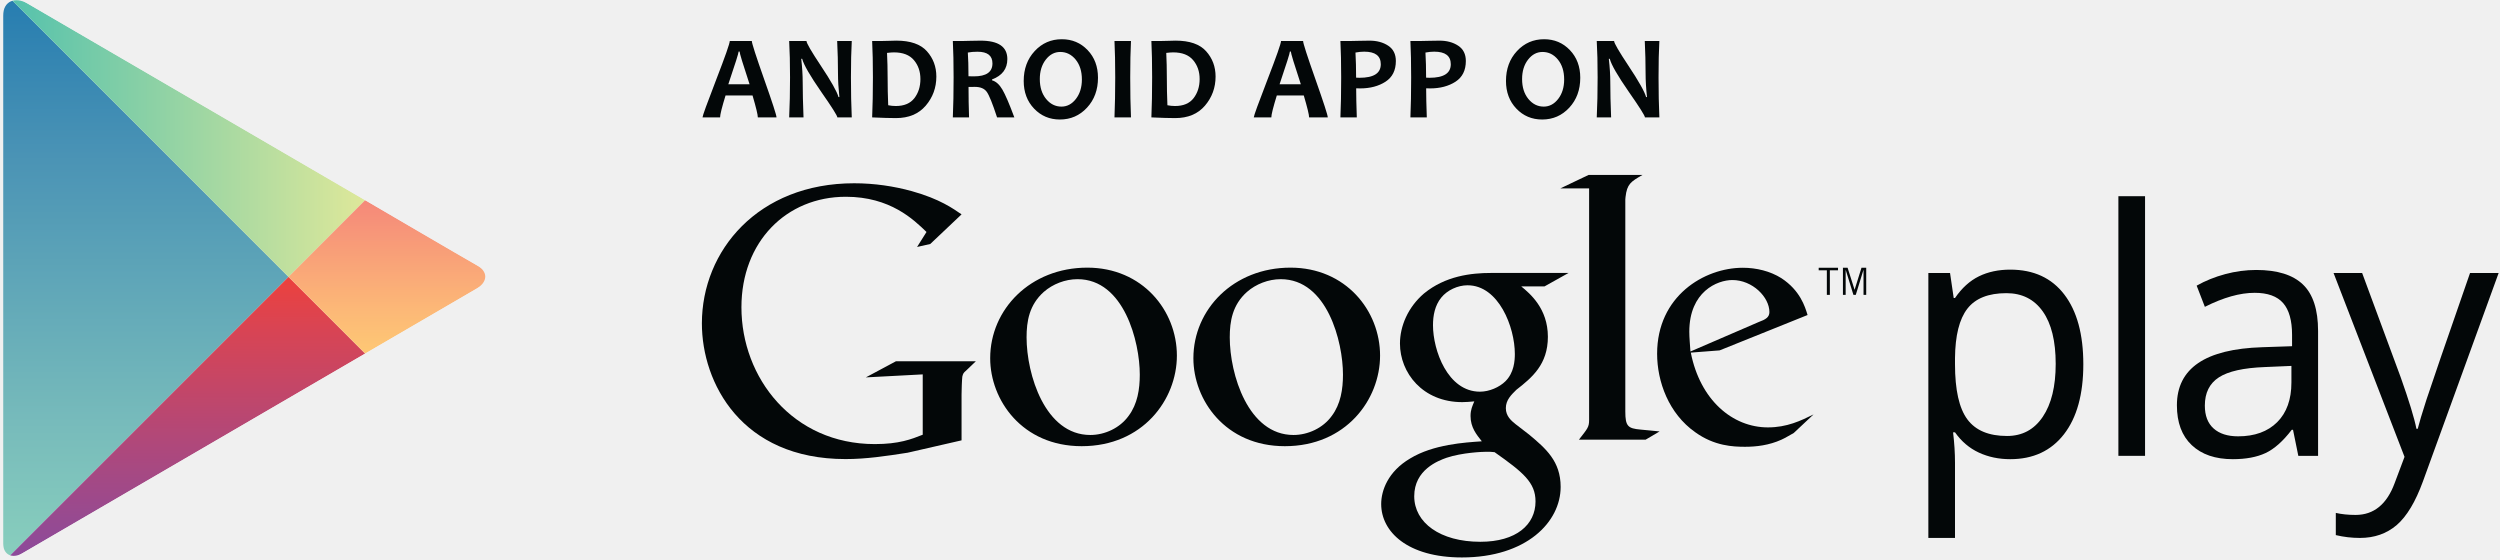
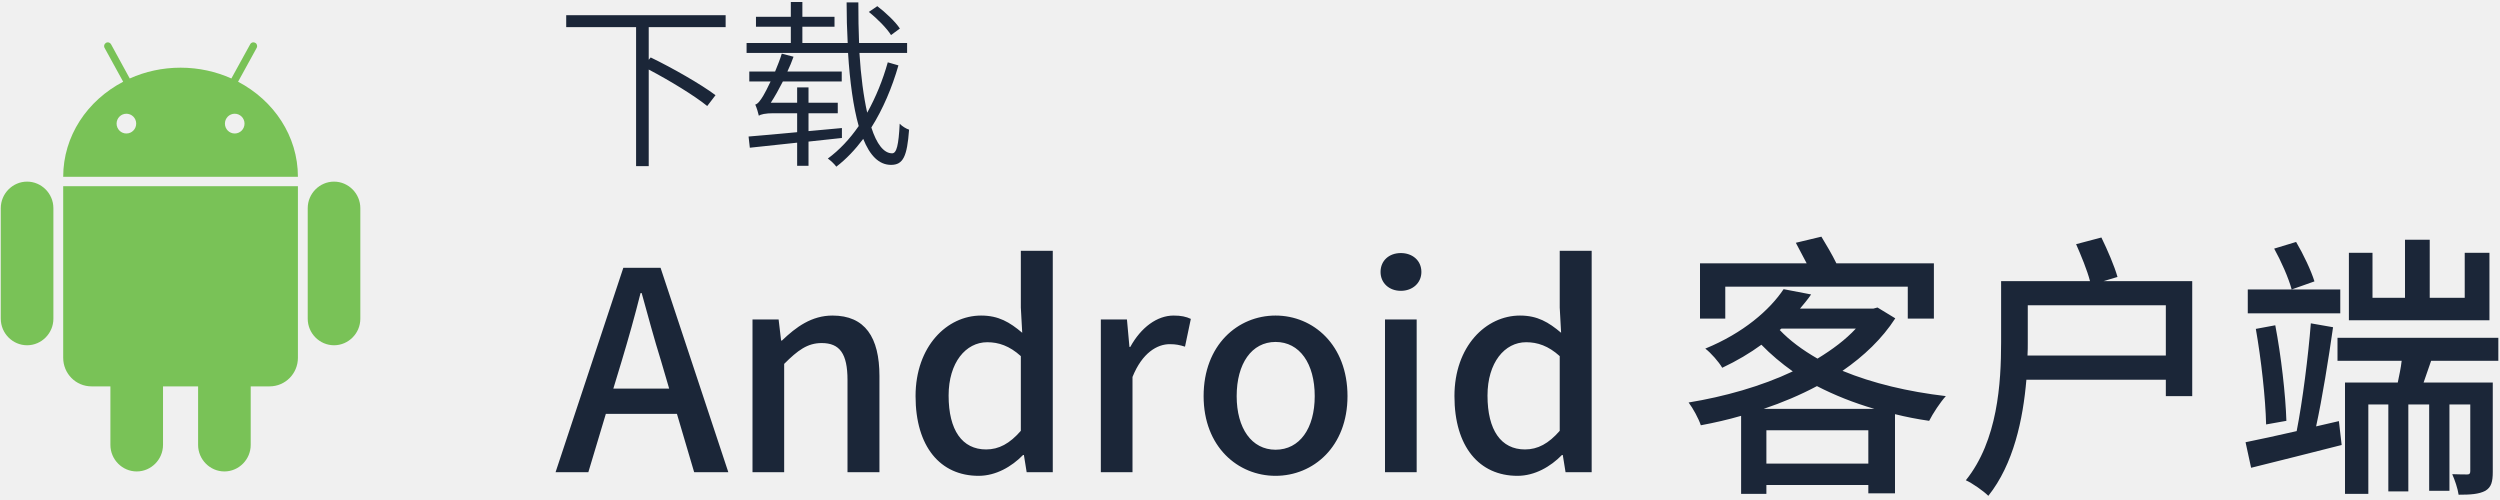
- <svg xmlns="http://www.w3.org/2000/svg" xmlns:xlink="http://www.w3.org/1999/xlink" width="143px" height="32px" viewBox="0 0 143 32" version="1.1">
-   <defs>
-     <path d="M20.887,11.451 L14.297,7.613 C14.297,7.613 2.293,0.618 1.587,0.207 C0.881,-0.204 0.178,0.045 0.178,0.904 C0.178,2.336 0.178,15.838 0.178,15.838 C0.178,15.838 0.178,30.429 0.178,31.074 C0.178,31.718 0.681,31.996 1.294,31.639 C1.907,31.281 14.297,24.063 14.297,24.063 L20.887,20.225 C20.887,20.225 26.477,16.968 27.221,16.535 C27.964,16.102 27.892,15.508 27.265,15.167 C26.638,14.826 20.887,11.451 20.887,11.451 Z" id="path-1" />
-     <linearGradient x1="50%" y1="0%" x2="50%" y2="100%" id="linearGradient-3">
-       <stop stop-color="#257CB0" offset="0%" />
-       <stop stop-color="#4A93B5" offset="28.63%" />
-       <stop stop-color="#78BCBB" offset="76.7%" />
-       <stop stop-color="#89CFBD" offset="100%" />
-     </linearGradient>
-     <path d="M20.887,11.451 L14.297,7.613 C14.297,7.613 2.293,0.618 1.587,0.207 C0.881,-0.204 0.178,0.045 0.178,0.904 C0.178,2.336 0.178,15.838 0.178,15.838 C0.178,15.838 0.178,30.429 0.178,31.074 C0.178,31.718 0.681,31.996 1.294,31.639 C1.907,31.281 14.297,24.063 14.297,24.063 L20.887,20.225 C20.887,20.225 26.477,16.968 27.221,16.535 C27.964,16.102 27.892,15.508 27.265,15.167 C26.638,14.826 20.887,11.451 20.887,11.451 Z" id="path-4" />
-     <linearGradient x1="0%" y1="50%" x2="100.001%" y2="50%" id="linearGradient-6">
-       <stop stop-color="#52C1AD" offset="0%" />
-       <stop stop-color="#DEE89A" offset="100%" />
-     </linearGradient>
-     <path d="M20.887,11.451 L14.297,7.613 C14.297,7.613 2.293,0.618 1.587,0.207 C0.881,-0.204 0.178,0.045 0.178,0.904 C0.178,2.336 0.178,15.838 0.178,15.838 C0.178,15.838 0.178,30.429 0.178,31.074 C0.178,31.718 0.681,31.996 1.294,31.639 C1.907,31.281 14.297,24.063 14.297,24.063 L20.887,20.225 C20.887,20.225 26.477,16.968 27.221,16.535 C27.964,16.102 27.892,15.508 27.265,15.167 C26.638,14.826 20.887,11.451 20.887,11.451 Z" id="path-7" />
-     <linearGradient x1="50%" y1="-0.001%" x2="50%" y2="100%" id="linearGradient-9">
-       <stop stop-color="#EC413D" offset="0%" />
-       <stop stop-color="#DA4452" offset="16.68%" />
-       <stop stop-color="#B0487A" offset="57.48%" />
-       <stop stop-color="#954A92" offset="86.19%" />
-       <stop stop-color="#8A4A9D" offset="100%" />
-     </linearGradient>
-     <path d="M20.887,11.451 L14.297,7.613 C14.297,7.613 2.293,0.618 1.587,0.207 C0.881,-0.204 0.178,0.045 0.178,0.904 C0.178,2.336 0.178,15.838 0.178,15.838 C0.178,15.838 0.178,30.429 0.178,31.074 C0.178,31.718 0.681,31.996 1.294,31.639 C1.907,31.281 14.297,24.063 14.297,24.063 L20.887,20.225 C20.887,20.225 26.477,16.968 27.221,16.535 C27.964,16.102 27.892,15.508 27.265,15.167 C26.638,14.826 20.887,11.451 20.887,11.451 Z" id="path-10" />
-     <linearGradient x1="50.001%" y1="-0.001%" x2="50.001%" y2="100.001%" id="linearGradient-12">
-       <stop stop-color="#F58879" offset="0%" />
-       <stop stop-color="#F69079" offset="11.94%" />
-       <stop stop-color="#FCB877" offset="71.28%" />
-       <stop stop-color="#FEC874" offset="100%" />
-     </linearGradient>
-   </defs>
+ <svg xmlns="http://www.w3.org/2000/svg" width="180px" height="36px" viewBox="0 0 180 36" version="1.1">
  <g id="Page-1" stroke="none" stroke-width="1" fill="none" fill-rule="evenodd">
-     <g id="index" transform="translate(-336, -527)">
-       <g id="Group" transform="translate(130, 513)">
-         <g id="download-android" transform="translate(192, 0)">
-           <g id="if_android-app-on-google-play_720092" transform="translate(14, 14)">
-             <g id="PLAY_1_">
-               <g id="polygon130-Clipped">
-                 <g>
-                   <mask id="mask-2" fill="white">
-                     <use xlink:href="#path-1" />
-                   </mask>
-                   <g id="path-1" />
-                   <polygon id="polygon130" fill="url(#linearGradient-3)" mask="url(#mask-2)" points="16.503 15.838 0.179 -0.494 0.179 15.838 0.179 32.17" />
-                 </g>
-               </g>
-               <g id="polygon137-Clipped">
-                 <g>
-                   <mask id="mask-5" fill="white">
-                     <use xlink:href="#path-4" />
-                   </mask>
-                   <g id="path-4" />
-                   <polygon id="polygon137" fill="url(#linearGradient-6)" mask="url(#mask-5)" points="0.179 -0.494 16.503 15.838 20.887 11.451 14.298 7.612 0.179 -0.613" />
-                 </g>
-               </g>
-               <g id="polygon150-Clipped">
-                 <g>
-                   <mask id="mask-8" fill="white">
-                     <use xlink:href="#path-7" />
-                   </mask>
-                   <g id="path-7" />
-                   <polygon id="polygon150" fill="url(#linearGradient-9)" mask="url(#mask-8)" points="20.887 20.224 16.503 15.838 0.179 32.17 0.179 32.288 14.298 24.063" />
-                 </g>
-               </g>
-               <g id="polygon161-Clipped">
-                 <g>
-                   <mask id="mask-11" fill="white">
-                     <use xlink:href="#path-10" />
-                   </mask>
-                   <g id="path-10" />
-                   <polygon id="polygon161" fill="url(#linearGradient-12)" mask="url(#mask-11)" points="28.417 15.838 20.887 11.451 16.503 15.838 20.887 20.224" />
-                 </g>
-               </g>
-             </g>
-             <g id="g163" transform="translate(110, 11)" fill="#030708">
-               <path d="M4.986,15.265 C4.33,15.265 3.732,15.139 3.19,14.888 C2.649,14.637 2.193,14.25 1.826,13.729 L1.716,13.729 C1.789,14.34 1.826,14.919 1.826,15.466 L1.826,19.77 L0.302,19.77 L0.302,4.614 L1.542,4.614 L1.752,6.046 L1.826,6.046 C2.218,5.473 2.675,5.06 3.195,4.805 C3.715,4.55 4.313,4.423 4.986,4.423 C6.321,4.423 7.352,4.897 8.077,5.845 C8.803,6.793 9.166,8.123 9.166,9.835 C9.166,11.553 8.797,12.887 8.059,13.839 C7.321,14.79 6.297,15.265 4.986,15.265 Z M4.766,5.769 C3.737,5.769 2.993,6.065 2.534,6.656 C2.074,7.248 1.839,8.19 1.826,9.482 L1.826,9.834 C1.826,11.304 2.062,12.356 2.534,12.989 C3.005,13.623 3.762,13.938 4.802,13.938 C5.673,13.938 6.354,13.573 6.847,12.841 C7.34,12.11 7.586,11.101 7.586,9.815 C7.586,8.511 7.34,7.51 6.847,6.814 C6.354,6.117 5.66,5.769 4.766,5.769 Z" id="path165" fill-rule="nonzero" />
-               <polygon id="path167" points="12.697 15.074 11.172 15.074 11.172 0.223 12.697 0.223" />
-               <path d="M21.464,15.074 L21.161,13.585 L21.087,13.585 C20.585,14.241 20.084,14.685 19.585,14.917 C19.086,15.149 18.463,15.265 17.716,15.265 C16.718,15.265 15.936,14.998 15.369,14.463 C14.802,13.929 14.519,13.169 14.519,12.183 C14.519,10.07 16.145,8.963 19.397,8.861 L21.106,8.803 L21.106,8.155 C21.106,7.334 20.936,6.727 20.596,6.337 C20.256,5.945 19.712,5.749 18.966,5.749 C18.126,5.749 17.177,6.017 16.118,6.551 L15.649,5.339 C16.146,5.059 16.689,4.839 17.28,4.68 C17.871,4.521 18.463,4.442 19.058,4.442 C20.258,4.442 21.147,4.718 21.726,5.272 C22.305,5.825 22.594,6.713 22.594,7.935 L22.594,15.074 L21.464,15.074 L21.464,15.074 Z M18.02,13.958 C18.968,13.958 19.714,13.687 20.256,13.147 C20.798,12.606 21.069,11.849 21.069,10.875 L21.069,9.93 L19.544,9.996 C18.331,10.042 17.458,10.237 16.921,10.584 C16.385,10.931 16.117,11.47 16.117,12.202 C16.117,12.774 16.284,13.21 16.618,13.509 C16.952,13.808 17.419,13.958 18.02,13.958 Z" id="path169" fill-rule="nonzero" />
-               <path d="M23.479,4.614 L25.114,4.614 L27.319,10.579 C27.802,11.941 28.103,12.924 28.22,13.529 L28.293,13.529 C28.373,13.203 28.54,12.649 28.793,11.862 C29.048,11.076 29.879,8.661 31.287,4.614 L32.923,4.614 L28.596,16.525 C28.168,17.702 27.667,18.537 27.094,19.031 C26.521,19.524 25.818,19.77 24.986,19.77 C24.521,19.77 24.061,19.716 23.608,19.608 L23.608,18.339 C23.944,18.415 24.321,18.454 24.738,18.454 C25.785,18.454 26.532,17.843 26.979,16.621 L27.539,15.132 L23.479,4.614 Z" id="path171" />
-             </g>
-             <g id="g173" transform="translate(40, 10)" fill="#030708">
-               <path d="M47.015,6.382 C47.509,6.788 48.539,7.641 48.539,9.265 C48.539,10.844 47.637,11.593 46.735,12.297 C46.456,12.574 46.134,12.874 46.134,13.345 C46.134,13.814 46.456,14.07 46.693,14.263 L47.466,14.859 C48.411,15.65 49.269,16.376 49.269,17.85 C49.269,19.858 47.315,21.886 43.621,21.886 C40.507,21.886 39.004,20.413 39.004,18.831 C39.004,18.063 39.389,16.974 40.658,16.226 C41.988,15.415 43.794,15.309 44.76,15.243 C44.458,14.859 44.115,14.453 44.115,13.792 C44.115,13.43 44.223,13.216 44.33,12.959 C44.093,12.98 43.857,13.002 43.642,13.002 C41.366,13.002 40.078,11.315 40.078,9.65 C40.078,8.667 40.529,7.577 41.451,6.788 C42.676,5.784 44.136,5.613 45.297,5.613 L49.721,5.613 L48.346,6.382 L47.015,6.382 L47.015,6.382 Z M45.49,15.864 C45.318,15.842 45.21,15.842 44.997,15.842 C44.803,15.842 43.642,15.885 42.741,16.185 C42.269,16.354 40.894,16.867 40.894,18.384 C40.894,19.899 42.376,20.99 44.675,20.99 C46.735,20.99 47.832,20.006 47.832,18.683 C47.831,17.592 47.123,17.017 45.49,15.864 Z M46.113,11.806 C46.606,11.314 46.649,10.632 46.649,10.247 C46.649,8.71 45.726,6.318 43.944,6.318 C43.385,6.318 42.784,6.595 42.44,7.023 C42.075,7.471 41.967,8.047 41.967,8.603 C41.967,10.034 42.805,12.404 44.653,12.404 C45.189,12.404 45.768,12.148 46.113,11.806 Z" id="path175" fill-rule="nonzero" />
-               <path d="M33.494,15.522 C30.085,15.522 28.262,12.878 28.262,10.49 C28.262,7.696 30.556,5.309 33.817,5.309 C36.967,5.309 38.94,7.76 38.94,10.341 C38.94,12.856 36.99,15.522 33.494,15.522 Z M36.174,13.795 C36.689,13.112 36.818,12.26 36.818,11.428 C36.818,9.551 35.917,5.969 33.258,5.969 C32.551,5.969 31.843,6.247 31.329,6.696 C30.492,7.441 30.342,8.38 30.342,9.297 C30.342,11.407 31.392,14.881 33.988,14.881 C34.824,14.881 35.682,14.477 36.174,13.795 Z" id="path177" fill-rule="nonzero" />
-               <path d="M21.872,15.522 C18.462,15.522 16.639,12.878 16.639,10.49 C16.639,7.696 18.934,5.309 22.194,5.309 C25.345,5.309 27.318,7.76 27.318,10.341 C27.318,12.856 25.367,15.522 21.872,15.522 Z M24.552,13.795 C25.067,13.112 25.196,12.26 25.196,11.428 C25.196,9.551 24.295,5.969 21.635,5.969 C20.928,5.969 20.22,6.247 19.706,6.696 C18.87,7.441 18.72,8.38 18.72,9.297 C18.72,11.407 19.77,14.881 22.366,14.881 C23.202,14.881 24.059,14.477 24.552,13.795 Z" id="path179" fill-rule="nonzero" />
-               <path d="M15.001,15.188 L11.918,15.895 C10.667,16.089 9.547,16.259 8.362,16.259 C2.411,16.259 0.148,11.907 0.148,8.499 C0.148,4.341 3.36,0.483 8.858,0.483 C10.022,0.483 11.142,0.654 12.155,0.933 C13.772,1.384 14.527,1.94 15.001,2.262 L13.211,3.956 L12.457,4.126 L12.996,3.269 C12.263,2.562 10.925,1.255 8.382,1.255 C4.976,1.255 2.41,3.828 2.41,7.579 C2.41,11.608 5.343,15.402 10.041,15.402 C11.422,15.402 12.132,15.124 12.78,14.866 L12.78,11.415 L9.525,11.587 L11.249,10.664 L15.819,10.664 L15.259,11.2 C15.107,11.329 15.087,11.372 15.044,11.542 C15.021,11.735 15.001,12.357 15.001,12.572 L15.001,15.188 L15.001,15.188 Z" id="path181" />
-               <path d="M53.829,14.571 C53.117,14.506 52.968,14.378 52.968,13.541 L52.968,13.305 L52.968,1.409 C52.972,1.362 52.975,1.315 52.98,1.27 C53.066,0.521 53.282,0.392 53.951,0.006 L50.867,0.006 L49.25,0.777 L50.898,0.777 L50.898,0.787 L50.897,0.779 L50.897,13.305 L50.897,14.013 C50.897,14.441 50.812,14.506 50.315,15.148 L54.131,15.148 L54.929,14.678 C54.563,14.634 54.196,14.613 53.829,14.571 Z" id="path183" />
-               <path d="M62.601,14.768 C62.366,14.896 62.131,15.045 61.896,15.151 C61.188,15.47 60.461,15.556 59.817,15.556 C59.134,15.556 58.063,15.512 56.97,14.725 C55.451,13.66 54.787,11.829 54.787,10.233 C54.787,6.934 57.484,5.316 59.69,5.316 C60.46,5.316 61.254,5.507 61.896,5.912 C62.965,6.614 63.244,7.529 63.393,8.019 L58.363,10.042 L56.714,10.17 C57.248,12.873 59.089,14.447 61.124,14.447 C62.216,14.447 63.008,14.065 63.736,13.704 L62.601,14.768 Z M60.59,8.423 C60.996,8.275 61.21,8.147 61.21,7.849 C61.21,6.998 60.247,6.018 59.09,6.018 C58.232,6.018 56.628,6.678 56.628,8.977 C56.628,9.339 56.671,9.722 56.693,10.106 L60.59,8.423 Z" id="path185" fill-rule="nonzero" />
-               <g id="g187" transform="translate(63.88372, 5.267606)">
-                 <polygon id="path189" points="0.784 0.194 0.784 1.599 0.612 1.599 0.612 0.194 0.145 0.194 0.145 0.048 1.251 0.048 1.251 0.194" />
-                 <polygon id="path191" points="2.71 1.599 2.71 0.181 2.702 0.181 2.267 1.599 2.132 1.599 1.694 0.181 1.688 0.181 1.688 1.599 1.532 1.599 1.532 0.048 1.799 0.048 2.196 1.301 2.202 1.301 2.593 0.048 2.864 0.048 2.864 1.599" />
-               </g>
-             </g>
-             <g id="g193" transform="translate(40, 2)" fill="#030708">
-               <path d="M4.417,4.715 L3.348,4.715 C3.348,4.567 3.247,4.149 3.045,3.46 L1.502,3.46 C1.293,4.138 1.189,4.556 1.189,4.715 L0.184,4.715 C0.184,4.628 0.444,3.912 0.963,2.567 C1.483,1.222 1.743,0.481 1.743,0.345 L3.004,0.345 C3.004,0.472 3.24,1.202 3.71,2.535 C4.181,3.868 4.417,4.594 4.417,4.715 Z M2.875,2.819 C2.494,1.664 2.304,1.04 2.304,0.946 L2.25,0.946 C2.25,1.033 2.053,1.657 1.66,2.819 L2.875,2.819 Z" id="path195" fill-rule="nonzero" />
-               <path d="M8.721,4.715 L7.897,4.715 C7.897,4.623 7.591,4.139 6.979,3.262 C6.338,2.337 5.973,1.706 5.884,1.365 L5.831,1.365 C5.886,1.855 5.914,2.298 5.914,2.695 C5.914,3.248 5.93,3.921 5.961,4.716 L5.14,4.716 C5.173,4.022 5.19,3.26 5.19,2.43 C5.19,1.613 5.173,0.918 5.14,0.345 L6.131,0.345 C6.131,0.464 6.405,0.937 6.955,1.765 C7.54,2.644 7.876,3.241 7.963,3.554 L8.013,3.554 C7.96,3.055 7.933,2.608 7.933,2.212 C7.933,1.605 7.918,0.983 7.886,0.345 L8.721,0.345 C8.69,0.9 8.674,1.595 8.674,2.43 C8.674,3.271 8.69,4.032 8.721,4.715 Z" id="path197" />
-               <path d="M13.559,2.379 C13.559,3.014 13.357,3.569 12.952,4.044 C12.547,4.518 11.979,4.755 11.249,4.755 C10.92,4.755 10.466,4.742 9.887,4.715 C9.916,4.039 9.931,3.277 9.931,2.429 C9.931,1.615 9.916,0.92 9.887,0.344 L10.471,0.344 C10.567,0.344 10.709,0.341 10.899,0.334 C11.088,0.328 11.211,0.324 11.269,0.324 C12.072,0.324 12.655,0.526 13.017,0.929 C13.378,1.332 13.559,1.815 13.559,2.379 Z M12.648,2.523 C12.648,2.093 12.523,1.732 12.274,1.437 C12.025,1.143 11.644,0.996 11.132,0.996 C11.037,0.996 10.906,1.006 10.738,1.026 C10.76,1.474 10.772,1.941 10.772,2.429 C10.772,2.964 10.783,3.494 10.805,4.02 C10.949,4.049 11.094,4.064 11.239,4.064 C11.717,4.064 12.071,3.914 12.302,3.616 C12.532,3.317 12.648,2.953 12.648,2.523 Z" id="path199" fill-rule="nonzero" />
-               <path d="M18.02,4.715 L17.032,4.715 C16.774,3.923 16.576,3.434 16.438,3.248 C16.3,3.062 16.077,2.97 15.77,2.97 C15.641,2.97 15.518,2.971 15.4,2.973 C15.4,3.548 15.41,4.129 15.43,4.715 L14.502,4.715 C14.531,4.039 14.546,3.277 14.546,2.429 C14.546,1.615 14.531,0.92 14.502,0.345 L15.08,0.345 C15.146,0.345 15.286,0.341 15.499,0.335 C15.711,0.328 15.907,0.325 16.088,0.325 C17.109,0.325 17.62,0.676 17.62,1.379 C17.62,1.936 17.328,2.324 16.745,2.544 L16.745,2.594 C16.97,2.657 17.167,2.833 17.336,3.123 C17.505,3.412 17.733,3.943 18.02,4.715 Z M16.768,1.627 C16.768,1.182 16.484,0.959 15.914,0.959 C15.705,0.959 15.52,0.974 15.36,1.006 C15.384,1.353 15.397,1.805 15.397,2.362 C15.519,2.367 15.622,2.368 15.707,2.368 C16.415,2.369 16.768,2.122 16.768,1.627 Z" id="path201" fill-rule="nonzero" />
-               <path d="M22.805,2.449 C22.805,3.136 22.596,3.706 22.177,4.158 C21.759,4.61 21.241,4.836 20.625,4.836 C20.038,4.836 19.546,4.629 19.15,4.213 C18.754,3.798 18.556,3.271 18.556,2.631 C18.556,1.944 18.765,1.374 19.184,0.922 C19.602,0.47 20.119,0.244 20.736,0.244 C21.323,0.244 21.815,0.451 22.211,0.865 C22.607,1.279 22.805,1.807 22.805,2.449 Z M21.884,2.547 C21.884,2.079 21.765,1.699 21.527,1.408 C21.288,1.117 20.995,0.972 20.646,0.972 C20.32,0.972 20.045,1.119 19.818,1.412 C19.591,1.705 19.477,2.075 19.477,2.523 C19.477,2.988 19.597,3.367 19.836,3.659 C20.075,3.952 20.368,4.098 20.716,4.098 C21.04,4.098 21.317,3.95 21.544,3.656 C21.77,3.362 21.884,2.992 21.884,2.547 Z" id="path203" fill-rule="nonzero" />
-               <path d="M24.692,4.715 L23.748,4.715 C23.776,4.022 23.791,3.26 23.791,2.429 C23.791,1.613 23.776,0.917 23.748,0.345 L24.692,0.345 C24.663,0.909 24.649,1.603 24.649,2.429 C24.649,3.273 24.663,4.035 24.692,4.715 Z" id="path205" />
-               <path d="M29.531,2.379 C29.531,3.014 29.328,3.569 28.923,4.044 C28.518,4.518 27.951,4.755 27.221,4.755 C26.891,4.755 26.437,4.742 25.859,4.715 C25.888,4.039 25.902,3.277 25.902,2.429 C25.902,1.615 25.888,0.92 25.859,0.344 L26.443,0.344 C26.539,0.344 26.681,0.341 26.87,0.334 C27.059,0.328 27.183,0.324 27.241,0.324 C28.044,0.324 28.626,0.526 28.988,0.929 C29.35,1.332 29.531,1.815 29.531,2.379 Z M28.619,2.523 C28.619,2.093 28.495,1.732 28.245,1.437 C27.996,1.143 27.616,0.996 27.104,0.996 C27.008,0.996 26.877,1.006 26.71,1.026 C26.732,1.474 26.743,1.941 26.743,2.429 C26.743,2.964 26.754,3.494 26.776,4.02 C26.921,4.049 27.066,4.064 27.21,4.064 C27.689,4.064 28.043,3.914 28.273,3.616 C28.503,3.317 28.619,2.953 28.619,2.523 Z" id="path207" fill-rule="nonzero" />
-               <path d="M35.949,4.715 L34.881,4.715 C34.881,4.567 34.779,4.149 34.576,3.46 L33.034,3.46 C32.825,4.138 32.72,4.556 32.72,4.715 L31.716,4.715 C31.716,4.628 31.976,3.912 32.495,2.567 C33.015,1.222 33.275,0.481 33.275,0.345 L34.537,0.345 C34.537,0.472 34.772,1.202 35.243,2.535 C35.713,3.868 35.949,4.594 35.949,4.715 Z M34.407,2.819 C34.026,1.664 33.836,1.04 33.836,0.946 L33.782,0.946 C33.782,1.033 33.586,1.657 33.192,2.819 L34.407,2.819 Z" id="path209" fill-rule="nonzero" />
-               <path d="M39.843,1.489 C39.843,2.024 39.645,2.419 39.25,2.674 C38.855,2.929 38.371,3.057 37.796,3.057 C37.692,3.057 37.618,3.055 37.573,3.051 C37.573,3.472 37.585,4.026 37.609,4.716 L36.671,4.716 C36.7,4.069 36.715,3.307 36.715,2.43 C36.715,1.624 36.7,0.929 36.671,0.345 L37.252,0.345 C37.334,0.345 37.492,0.342 37.726,0.335 C37.96,0.328 38.162,0.325 38.333,0.325 C38.756,0.325 39.113,0.421 39.405,0.614 C39.696,0.806 39.843,1.098 39.843,1.489 Z M38.981,1.674 C38.981,1.195 38.665,0.955 38.033,0.955 C37.875,0.955 37.708,0.972 37.533,1.006 C37.557,1.429 37.569,1.907 37.569,2.442 C37.625,2.447 37.69,2.449 37.763,2.449 C38.576,2.449 38.981,2.191 38.981,1.674 Z" id="path211" fill-rule="nonzero" />
-               <path d="M43.846,1.489 C43.846,2.024 43.648,2.419 43.254,2.674 C42.859,2.929 42.374,3.057 41.8,3.057 C41.695,3.057 41.621,3.055 41.576,3.051 C41.576,3.472 41.588,4.026 41.613,4.716 L40.675,4.716 C40.703,4.069 40.718,3.307 40.718,2.43 C40.718,1.624 40.703,0.929 40.675,0.345 L41.255,0.345 C41.338,0.345 41.495,0.342 41.729,0.335 C41.963,0.328 42.165,0.325 42.337,0.325 C42.759,0.325 43.117,0.421 43.408,0.614 C43.7,0.806 43.846,1.098 43.846,1.489 Z M42.985,1.674 C42.985,1.195 42.669,0.955 42.037,0.955 C41.879,0.955 41.712,0.972 41.536,1.006 C41.561,1.429 41.573,1.907 41.573,2.442 C41.628,2.447 41.693,2.449 41.766,2.449 C42.579,2.449 42.985,2.191 42.985,1.674 Z" id="path213" fill-rule="nonzero" />
-               <path d="M50.391,2.449 C50.391,3.136 50.182,3.706 49.764,4.158 C49.345,4.61 48.828,4.836 48.212,4.836 C47.624,4.836 47.132,4.629 46.736,4.213 C46.34,3.798 46.142,3.271 46.142,2.631 C46.142,1.944 46.351,1.374 46.77,0.922 C47.188,0.47 47.706,0.244 48.322,0.244 C48.91,0.244 49.401,0.451 49.797,0.865 C50.193,1.279 50.391,1.807 50.391,2.449 Z M49.47,2.547 C49.47,2.079 49.351,1.699 49.113,1.408 C48.875,1.117 48.581,0.972 48.232,0.972 C47.907,0.972 47.631,1.119 47.404,1.412 C47.177,1.705 47.064,2.075 47.064,2.523 C47.064,2.988 47.183,3.367 47.422,3.659 C47.662,3.952 47.955,4.098 48.302,4.098 C48.627,4.098 48.903,3.95 49.13,3.656 C49.357,3.362 49.47,2.992 49.47,2.547 Z" id="path215" fill-rule="nonzero" />
-               <path d="M54.916,4.715 L54.091,4.715 C54.091,4.623 53.786,4.139 53.174,3.262 C52.532,2.337 52.168,1.706 52.079,1.365 L52.025,1.365 C52.081,1.855 52.109,2.298 52.109,2.695 C52.109,3.248 52.124,3.921 52.156,4.716 L51.334,4.716 C51.368,4.022 51.384,3.26 51.384,2.43 C51.384,1.613 51.368,0.918 51.334,0.345 L52.326,0.345 C52.326,0.464 52.601,0.937 53.15,1.765 C53.735,2.644 54.071,3.241 54.158,3.554 L54.208,3.554 C54.154,3.055 54.128,2.608 54.128,2.212 C54.128,1.605 54.112,0.983 54.081,0.345 L54.916,0.345 C54.884,0.9 54.869,1.595 54.869,2.43 C54.869,3.271 54.885,4.032 54.916,4.715 Z" id="path217" />
-             </g>
-           </g>
+     <g id="index-copy" transform="translate(-342, -525)">
+       <g id="Group-17" transform="translate(342, 524)">
+         <g id="Android_Robot" transform="translate(0, 4)" fill="#79C257" fill-rule="nonzero">
+           <path d="M25.944,11.988 C25.944,10.939 25.09,10.077 24.05,10.077 C23.01,10.077 22.156,10.939 22.156,11.988 L22.156,19.949 C22.156,20.998 23.01,21.859 24.05,21.859 C25.09,21.859 25.944,20.998 25.944,19.949 L25.944,11.988 Z M3.844,11.988 C3.844,10.939 2.99,10.077 1.95,10.077 C0.91,10.077 0.056,10.939 0.056,11.988 L0.056,19.949 C0.056,20.998 0.91,21.859 1.95,21.859 C2.99,21.859 3.844,20.998 3.844,19.949 L3.844,11.988 Z M17.141,2.885 L18.479,0.45 C18.553,0.318 18.506,0.15 18.376,0.084 C18.339,0.066 18.293,0.047 18.246,0.047 C18.154,0.047 18.061,0.094 18.014,0.187 L16.659,2.65 C15.554,2.154 14.309,1.873 13,1.873 C11.691,1.873 10.446,2.154 9.341,2.65 L7.995,0.187 C7.921,0.056 7.763,0.009 7.633,0.084 C7.503,0.159 7.456,0.318 7.531,0.45 L8.868,2.885 C6.286,4.233 4.55,6.79 4.55,9.731 L21.45,9.731 C21.45,6.79 19.714,4.233 17.141,2.885 Z M9.1,6.612 C8.71,6.612 8.394,6.294 8.394,5.9 C8.394,5.507 8.71,5.189 9.1,5.189 C9.49,5.189 9.806,5.507 9.806,5.9 C9.806,6.294 9.49,6.612 9.1,6.612 Z M16.9,6.612 C16.51,6.612 16.194,6.294 16.194,5.9 C16.194,5.507 16.51,5.189 16.9,5.189 C17.29,5.189 17.606,5.507 17.606,5.9 C17.606,6.294 17.29,6.612 16.9,6.612 Z M4.55,10.405 L4.55,22.758 C4.55,23.901 5.46,24.819 6.593,24.819 L7.949,24.819 L7.949,29.033 C7.949,30.082 8.803,30.944 9.843,30.944 C10.883,30.944 11.737,30.082 11.737,29.033 L11.737,24.819 L14.263,24.819 L14.263,29.033 C14.263,30.082 15.117,30.944 16.157,30.944 C17.197,30.944 18.051,30.082 18.051,29.033 L18.051,24.819 L19.407,24.819 C20.54,24.819 21.45,23.901 21.45,22.758 L21.45,10.405 L4.55,10.405 Z" id="Shape" />
+         </g>
+         <g id="Group-14" transform="translate(40, 0)" fill="#1B2638">
+           <path d="M4.16,28.98 L8.18,28.98 L7.6,27 C7.1,25.4 6.66,23.76 6.2,22.1 L6.12,22.1 C5.7,23.78 5.24,25.4 4.76,27 L4.16,28.98 Z M9.98,35 L8.74,30.8 L3.62,30.8 L2.36,35 L0,35 L4.88,20.28 L7.56,20.28 L12.44,35 L9.98,35 Z M14.18,35 L14.18,24 L16.06,24 L16.24,25.52 L16.3,25.52 C17.32,24.54 18.44,23.72 19.94,23.72 C22.28,23.72 23.32,25.28 23.32,28.08 L23.32,35 L21.02,35 L21.02,28.36 C21.02,26.46 20.46,25.7 19.16,25.7 C18.14,25.7 17.44,26.22 16.46,27.2 L16.46,35 L14.18,35 Z M30.46,35.26 C27.7,35.26 25.92,33.16 25.92,29.52 C25.92,25.94 28.18,23.72 30.64,23.72 C31.9,23.72 32.7,24.2 33.6,24.96 L33.5,23.14 L33.5,19.06 L35.8,19.06 L35.8,35 L33.92,35 L33.72,33.76 L33.66,33.76 C32.84,34.6 31.7,35.26 30.46,35.26 Z M31,33.36 C31.92,33.36 32.7,32.94 33.5,32.02 L33.5,26.64 C32.68,25.9 31.9,25.64 31.08,25.64 C29.54,25.64 28.3,27.1 28.3,29.48 C28.3,31.98 29.28,33.36 31,33.36 Z M39.26,35 L39.26,24 L41.14,24 L41.32,25.98 L41.38,25.98 C42.16,24.56 43.32,23.72 44.5,23.72 C45.04,23.72 45.4,23.8 45.74,23.96 L45.32,25.96 C44.94,25.84 44.66,25.78 44.22,25.78 C43.32,25.78 42.24,26.4 41.54,28.14 L41.54,35 L39.26,35 Z M51.84,35.26 C49.12,35.26 46.66,33.16 46.66,29.52 C46.66,25.84 49.12,23.72 51.84,23.72 C54.56,23.72 57.02,25.84 57.02,29.52 C57.02,33.16 54.56,35.26 51.84,35.26 Z M51.84,33.38 C53.58,33.38 54.66,31.84 54.66,29.52 C54.66,27.18 53.58,25.62 51.84,25.62 C50.12,25.62 49.04,27.18 49.04,29.52 C49.04,31.84 50.12,33.38 51.84,33.38 Z M59.72,35 L59.72,24 L62,24 L62,35 L59.72,35 Z M60.86,21.94 C60.02,21.94 59.4,21.38 59.4,20.58 C59.4,19.76 60.02,19.22 60.86,19.22 C61.7,19.22 62.34,19.76 62.34,20.58 C62.34,21.38 61.7,21.94 60.86,21.94 Z M69.26,35.26 C66.5,35.26 64.72,33.16 64.72,29.52 C64.72,25.94 66.98,23.72 69.44,23.72 C70.7,23.72 71.5,24.2 72.4,24.96 L72.3,23.14 L72.3,19.06 L74.6,19.06 L74.6,35 L72.72,35 L72.52,33.76 L72.46,33.76 C71.64,34.6 70.5,35.26 69.26,35.26 Z M69.8,33.36 C70.72,33.36 71.5,32.94 72.3,32.02 L72.3,26.64 C71.48,25.9 70.7,25.64 69.88,25.64 C68.34,25.64 67.1,27.1 67.1,29.48 C67.1,31.98 68.08,33.36 69.8,33.36 Z M84.22,21.64 L84.22,23.94 L82.4,23.94 L82.4,19.96 L90.08,19.96 C89.82,19.46 89.54,18.94 89.3,18.48 L91.14,18.04 C91.48,18.6 91.92,19.34 92.22,19.96 L99.24,19.96 L99.24,23.94 L97.36,23.94 L97.36,21.64 L84.22,21.64 Z M86.98,30.44 L94.96,30.44 C93.46,30 92.1,29.46 90.82,28.8 C89.62,29.44 88.34,29.98 86.98,30.44 Z M87.18,34.38 L94.52,34.38 L94.52,31.98 L87.18,31.98 L87.18,34.38 Z M88.26,24.66 L88.14,24.76 C88.86,25.52 89.78,26.2 90.86,26.82 C91.94,26.16 92.88,25.46 93.62,24.66 L88.26,24.66 Z M95.18,23.14 L96.46,23.92 C95.52,25.38 94.2,26.64 92.66,27.7 C94.84,28.6 97.38,29.2 100.1,29.52 C99.7,29.96 99.16,30.78 98.9,31.3 C98.06,31.18 97.24,31.02 96.44,30.82 L96.44,36.52 L94.52,36.52 L94.52,35.92 L87.18,35.92 L87.18,36.56 L85.36,36.56 L85.36,30.94 C84.4,31.22 83.42,31.44 82.46,31.62 C82.3,31.14 81.9,30.4 81.58,29.98 C84.14,29.56 86.8,28.82 89.08,27.74 C88.26,27.16 87.5,26.52 86.82,25.82 C86,26.42 85.06,26.98 84,27.48 C83.76,27.06 83.18,26.4 82.78,26.1 C85.52,24.98 87.42,23.32 88.42,21.82 L90.4,22.2 C90.16,22.56 89.88,22.88 89.6,23.22 L94.88,23.22 L95.18,23.14 Z M105.98,26.6 L115.94,26.6 L115.94,22.98 L106,22.98 L106,25.64 C106,25.96 106,26.26 105.98,26.6 Z M111.46,21.24 L117.84,21.24 L117.84,29.52 L115.94,29.52 L115.94,28.34 L105.9,28.34 C105.66,31.18 104.98,34.42 103.16,36.7 C102.82,36.36 102,35.78 101.54,35.58 C103.84,32.72 104.08,28.58 104.08,25.64 L104.08,21.24 L110.48,21.24 C110.28,20.46 109.84,19.4 109.48,18.58 L111.3,18.1 C111.74,19 112.24,20.16 112.46,20.94 L111.46,21.24 Z M139.24,19.2 L139.24,24.06 L129.12,24.06 L129.12,19.2 L130.82,19.2 L130.82,22.44 L133.16,22.44 L133.16,18.26 L134.94,18.26 L134.94,22.44 L137.46,22.44 L137.46,19.2 L139.24,19.2 Z M123.74,18.9 L125.32,18.42 C125.84,19.3 126.4,20.48 126.64,21.26 L125,21.84 C124.78,21.02 124.24,19.8 123.74,18.9 Z M128.5,21.84 L128.5,23.56 L121.84,23.56 L121.84,21.84 L128.5,21.84 Z M124.62,31.3 L123.16,31.56 C123.12,29.68 122.8,26.84 122.42,24.68 L123.82,24.42 C124.24,26.62 124.56,29.4 124.62,31.3 Z M126.76,31.7 L128.4,31.32 L128.6,33.04 C126.32,33.62 123.94,34.22 122.08,34.68 L121.68,32.84 C122.66,32.64 123.98,32.36 125.36,32.04 C125.78,29.92 126.2,26.6 126.38,24.28 L127.98,24.56 C127.66,26.82 127.2,29.68 126.76,31.7 Z M139.88,26.98 L135.04,26.98 C134.86,27.52 134.68,28.04 134.5,28.54 L139.48,28.54 L139.48,34.96 C139.48,35.68 139.38,36.08 138.94,36.34 C138.48,36.58 137.88,36.62 137.02,36.62 C136.96,36.18 136.74,35.54 136.56,35.14 C137.04,35.16 137.48,35.16 137.64,35.16 C137.8,35.16 137.86,35.1 137.86,34.92 L137.86,30.12 L136.36,30.12 L136.36,36.34 L134.9,36.34 L134.9,30.12 L133.4,30.12 L133.4,36.38 L131.96,36.38 L131.96,30.12 L130.52,30.12 L130.52,36.56 L128.84,36.56 L128.84,28.54 L132.64,28.54 C132.74,28.04 132.86,27.52 132.92,26.98 L128.3,26.98 L128.3,25.32 L139.88,25.32 L139.88,26.98 Z" id="Android-客户端" />
+           <path d="M12.246,2.952 L6.708,2.952 L6.708,5.305 L6.851,5.136 C8.437,5.903 10.478,7.073 11.518,7.853 L10.92,8.633 C10.01,7.892 8.216,6.8 6.708,6.007 L6.708,12.962 L5.798,12.962 L5.798,2.952 L0.767,2.952 L0.767,2.094 L12.246,2.094 L12.246,2.952 Z M24.791,3.056 L24.154,3.524 C23.855,3.043 23.166,2.341 22.555,1.86 L23.166,1.444 C23.764,1.899 24.479,2.575 24.791,3.056 Z M20.618,10.934 L18.213,11.194 L18.213,12.936 L17.394,12.936 L17.394,11.272 C16.12,11.415 14.924,11.532 13.988,11.636 L13.897,10.83 C14.82,10.752 16.042,10.648 17.394,10.518 L17.394,9.153 L15.678,9.153 C15.132,9.153 14.755,9.231 14.638,9.335 C14.599,9.153 14.482,8.75 14.378,8.529 C14.56,8.49 14.755,8.23 14.963,7.879 C15.067,7.71 15.262,7.333 15.483,6.865 L13.949,6.865 L13.949,6.15 L15.808,6.15 C15.977,5.734 16.159,5.292 16.289,4.863 L17.134,5.084 C17.004,5.448 16.861,5.799 16.692,6.15 L20.605,6.15 L20.605,6.865 L16.367,6.865 C16.081,7.424 15.795,7.944 15.496,8.399 L17.394,8.399 L17.394,7.294 L18.213,7.294 L18.213,8.399 L20.319,8.399 L20.319,9.153 L18.213,9.153 L18.213,10.44 L20.618,10.219 L20.618,10.934 Z M23.92,5.487 L24.687,5.708 C24.232,7.294 23.582,8.841 22.737,10.18 C23.114,11.363 23.634,12.039 24.232,12.039 C24.557,12.039 24.7,11.454 24.778,9.907 C24.947,10.089 25.246,10.271 25.454,10.336 C25.311,12.273 25.025,12.871 24.154,12.871 C23.283,12.871 22.633,12.195 22.152,10.999 C21.58,11.766 20.93,12.455 20.215,13.001 C20.085,12.819 19.812,12.559 19.604,12.416 C20.436,11.805 21.19,10.999 21.827,10.076 C21.437,8.698 21.19,6.878 21.06,4.811 L13.754,4.811 L13.754,4.096 L16.939,4.096 L16.939,2.926 L14.43,2.926 L14.43,2.211 L16.939,2.211 L16.939,1.145 L17.771,1.145 L17.771,2.211 L20.085,2.211 L20.085,2.926 L17.771,2.926 L17.771,4.096 L21.034,4.096 C20.982,3.16 20.956,2.172 20.956,1.171 L21.801,1.171 C21.801,2.198 21.814,3.186 21.853,4.096 L25.311,4.096 L25.311,4.811 L21.879,4.811 C21.983,6.488 22.178,7.944 22.438,9.114 C23.062,7.996 23.569,6.748 23.92,5.487 Z" id="下载" />
        </g>
      </g>
    </g>
  </g>
</svg>
